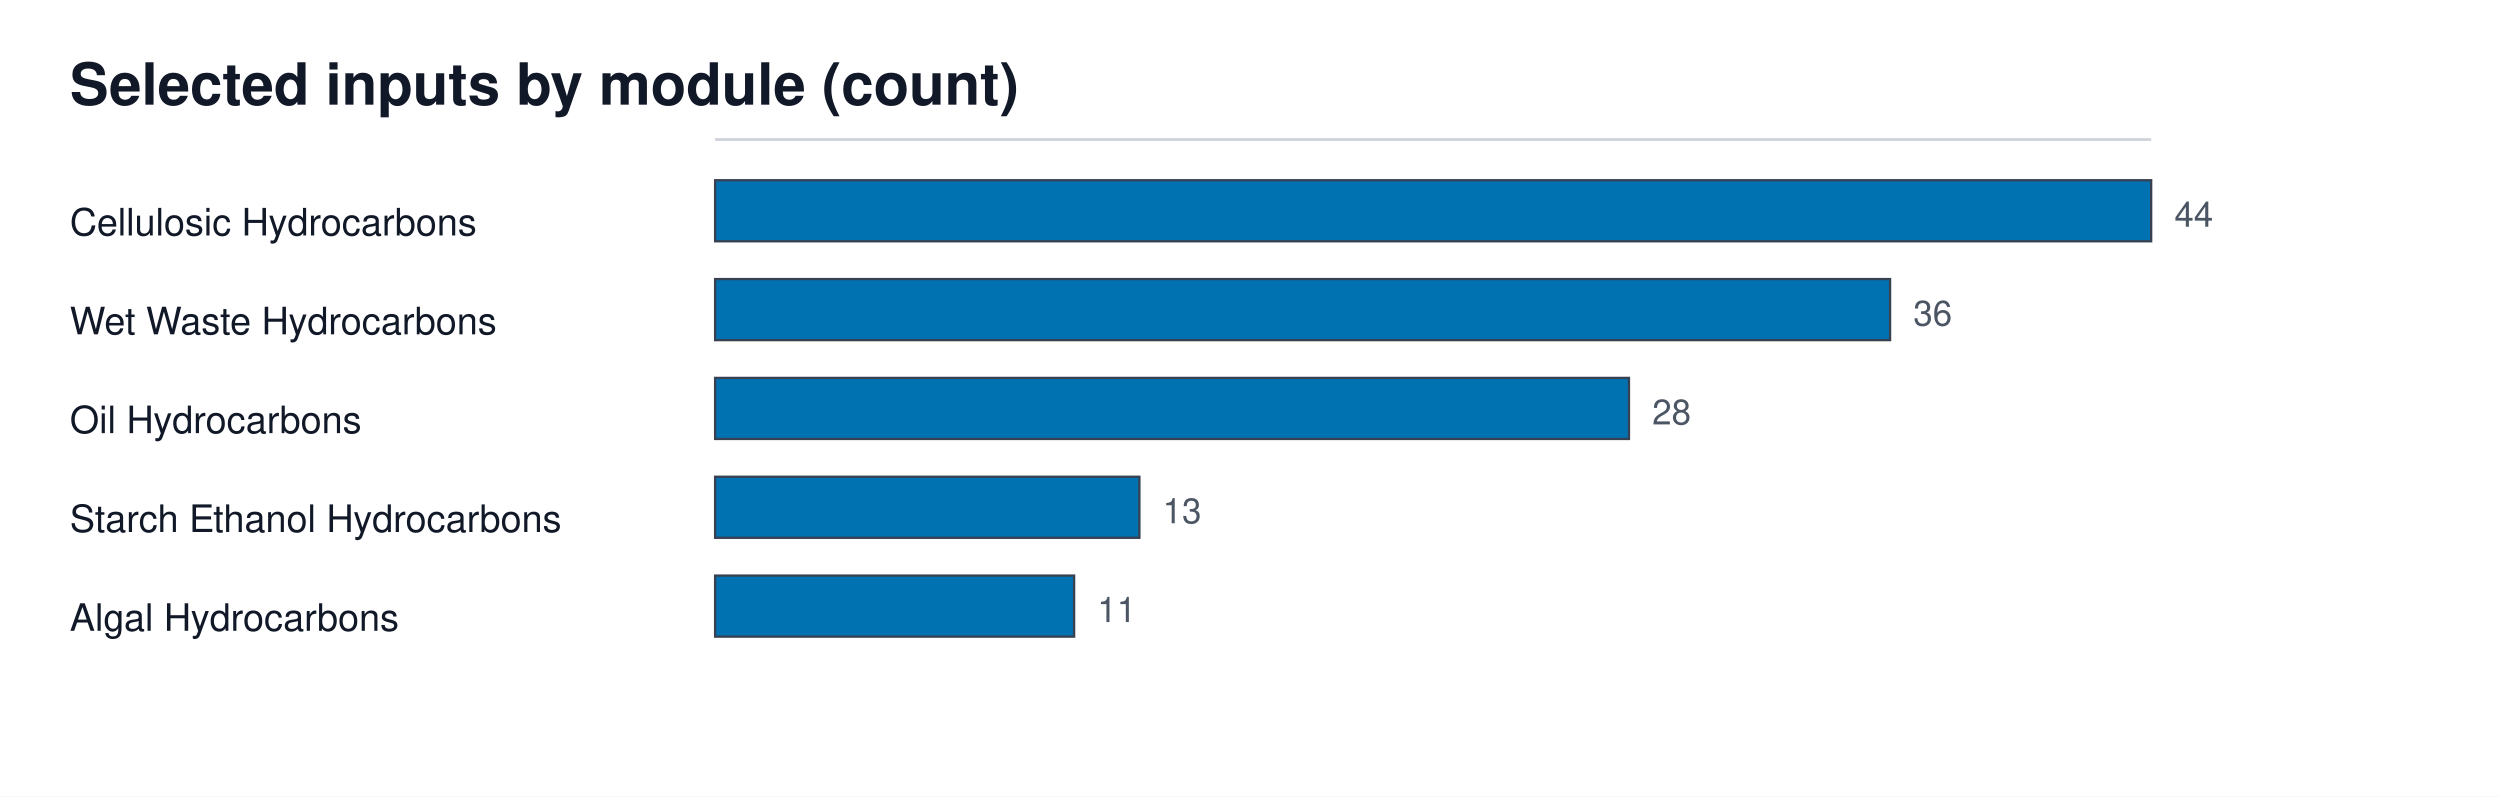
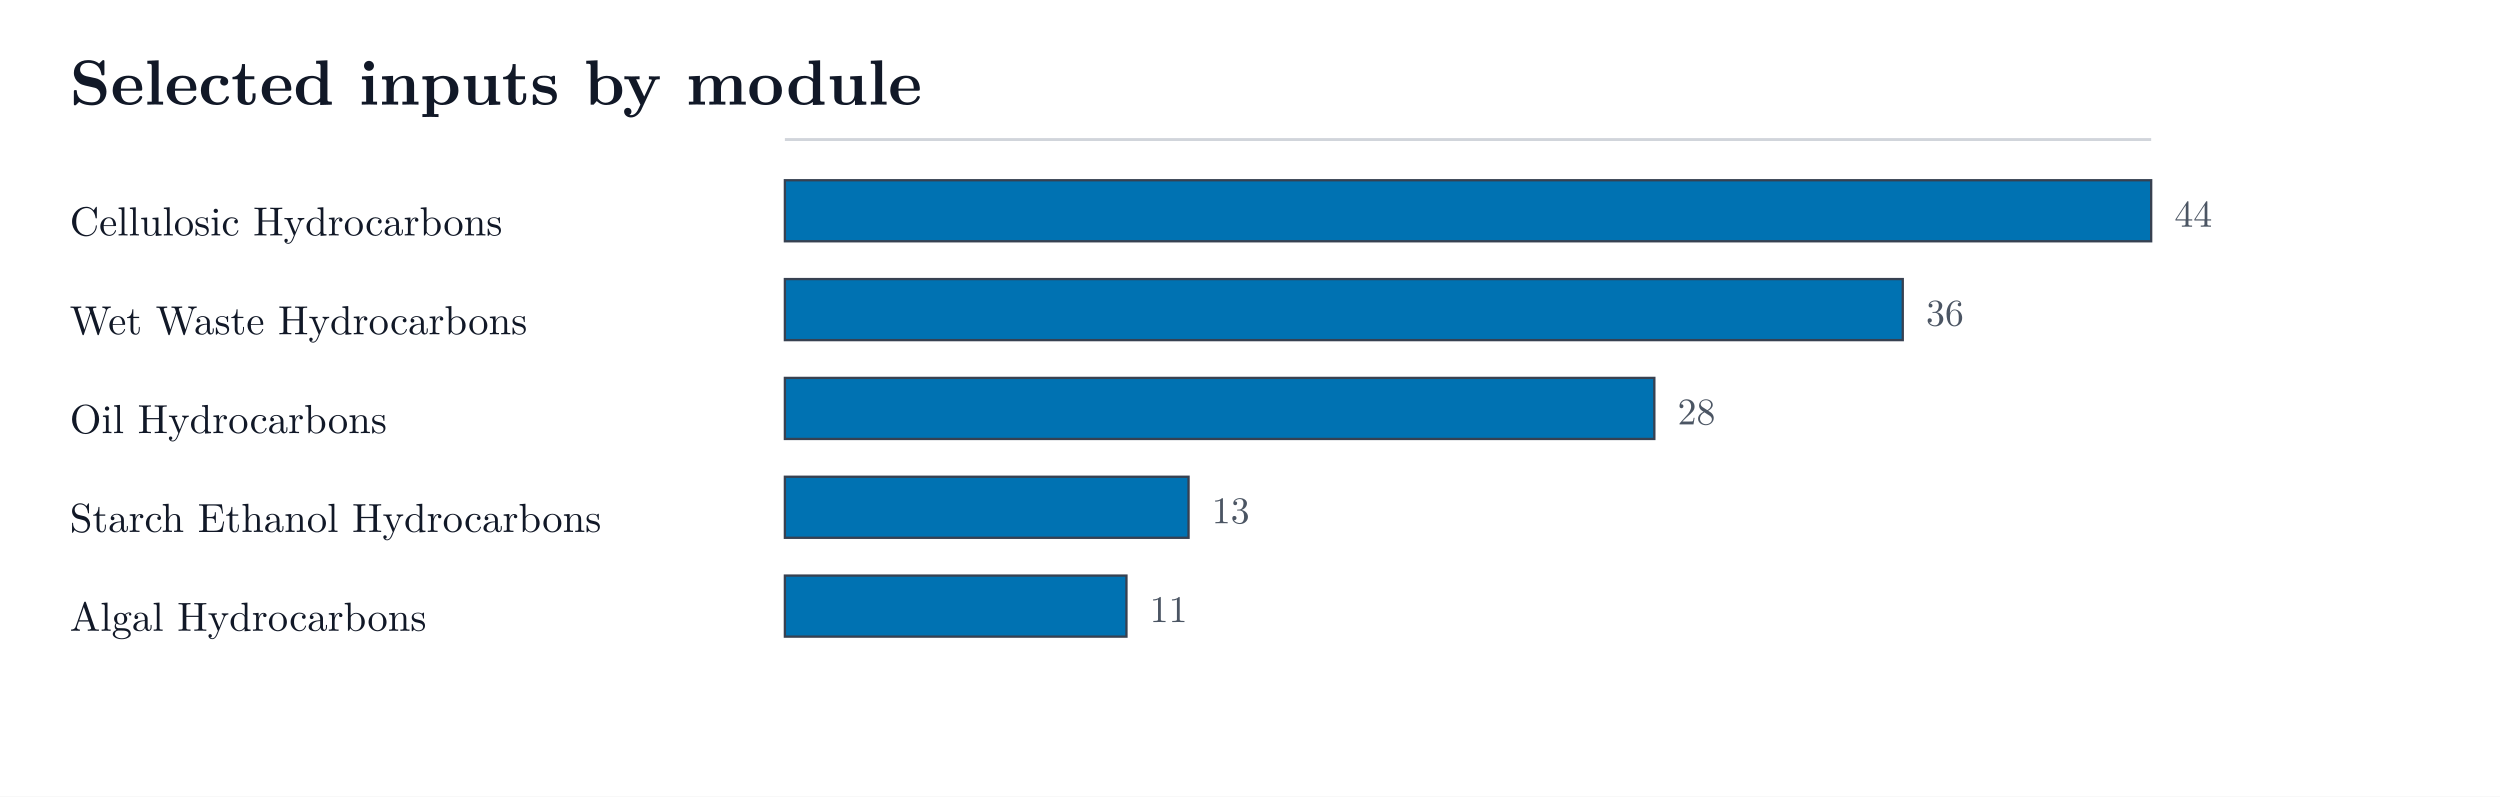
<svg xmlns="http://www.w3.org/2000/svg" width="860" height="274" viewBox="0 0 860 274">
  <rect width="100%" height="100%" fill="#ffffff" />
-   <text x="24" y="36" font-family="Helvetica, Arial, sans-serif" font-size="20" fill="#111827" font-weight="bold">Selected inputs by module (count)</text>
-   <line x1="246" y1="48" x2="740" y2="48" stroke="#d1d5db" stroke-width="1" />
-   <text x="24" y="81" font-family="Helvetica, Arial, sans-serif" font-size="13" fill="#111827">Cellulosic Hydrocarbons</text>
-   <rect x="246" y="62" width="494.00" height="21" fill="#0072B2" stroke="#374151" stroke-width="0.8" />
-   <text x="748.00" y="78" font-family="Helvetica, Arial, sans-serif" font-size="12" fill="#4b5563">44</text>
-   <text x="24" y="115" font-family="Helvetica, Arial, sans-serif" font-size="13" fill="#111827">Wet Waste Hydrocarbons</text>
-   <rect x="246" y="96" width="404.18" height="21" fill="#0072B2" stroke="#374151" stroke-width="0.8" />
-   <text x="658.18" y="112" font-family="Helvetica, Arial, sans-serif" font-size="12" fill="#4b5563">36</text>
-   <text x="24" y="149" font-family="Helvetica, Arial, sans-serif" font-size="13" fill="#111827">Oil Hydrocarbons</text>
-   <rect x="246" y="130" width="314.36" height="21" fill="#0072B2" stroke="#374151" stroke-width="0.8" />
-   <text x="568.36" y="146" font-family="Helvetica, Arial, sans-serif" font-size="12" fill="#4b5563">28</text>
-   <text x="24" y="183" font-family="Helvetica, Arial, sans-serif" font-size="13" fill="#111827">Starch Ethanol Hydrocarbons</text>
-   <rect x="246" y="164" width="145.95" height="21" fill="#0072B2" stroke="#374151" stroke-width="0.8" />
-   <text x="399.95" y="180" font-family="Helvetica, Arial, sans-serif" font-size="12" fill="#4b5563">13</text>
-   <text x="24" y="217" font-family="Helvetica, Arial, sans-serif" font-size="13" fill="#111827">Algal Hydrocarbons</text>
-   <rect x="246" y="198" width="123.50" height="21" fill="#0072B2" stroke="#374151" stroke-width="0.8" />
-   <text x="377.50" y="214" font-family="Helvetica, Arial, sans-serif" font-size="12" fill="#4b5563">11</text>
+   <text x="24" y="36" font-family="'CMU Serif', 'Computer Modern', 'Latin Modern Roman', Georgia, serif" font-size="22" fill="#111827" font-weight="bold">Selected inputs by module</text>
+   <line x1="270" y1="48" x2="740" y2="48" stroke="#d1d5db" stroke-width="1" />
+   <text x="24" y="81" font-family="'CMU Serif', 'Computer Modern', 'Latin Modern Roman', Georgia, serif" font-size="14" fill="#111827">Cellulosic Hydrocarbons</text>
+   <rect x="270" y="62" width="470.00" height="21" fill="#0072B2" stroke="#374151" stroke-width="0.8" />
+   <text x="748.00" y="78" font-family="'CMU Serif', 'Computer Modern', 'Latin Modern Roman', Georgia, serif" font-size="13" fill="#4b5563">44</text>
+   <text x="24" y="115" font-family="'CMU Serif', 'Computer Modern', 'Latin Modern Roman', Georgia, serif" font-size="14" fill="#111827">Wet Waste Hydrocarbons</text>
+   <rect x="270" y="96" width="384.55" height="21" fill="#0072B2" stroke="#374151" stroke-width="0.8" />
+   <text x="662.55" y="112" font-family="'CMU Serif', 'Computer Modern', 'Latin Modern Roman', Georgia, serif" font-size="13" fill="#4b5563">36</text>
+   <text x="24" y="149" font-family="'CMU Serif', 'Computer Modern', 'Latin Modern Roman', Georgia, serif" font-size="14" fill="#111827">Oil Hydrocarbons</text>
+   <rect x="270" y="130" width="299.09" height="21" fill="#0072B2" stroke="#374151" stroke-width="0.8" />
+   <text x="577.09" y="146" font-family="'CMU Serif', 'Computer Modern', 'Latin Modern Roman', Georgia, serif" font-size="13" fill="#4b5563">28</text>
+   <text x="24" y="183" font-family="'CMU Serif', 'Computer Modern', 'Latin Modern Roman', Georgia, serif" font-size="14" fill="#111827">Starch Ethanol Hydrocarbons</text>
+   <rect x="270" y="164" width="138.86" height="21" fill="#0072B2" stroke="#374151" stroke-width="0.8" />
+   <text x="416.86" y="180" font-family="'CMU Serif', 'Computer Modern', 'Latin Modern Roman', Georgia, serif" font-size="13" fill="#4b5563">13</text>
+   <text x="24" y="217" font-family="'CMU Serif', 'Computer Modern', 'Latin Modern Roman', Georgia, serif" font-size="14" fill="#111827">Algal Hydrocarbons</text>
+   <rect x="270" y="198" width="117.50" height="21" fill="#0072B2" stroke="#374151" stroke-width="0.8" />
+   <text x="395.50" y="214" font-family="'CMU Serif', 'Computer Modern', 'Latin Modern Roman', Georgia, serif" font-size="13" fill="#4b5563">11</text>
</svg>
